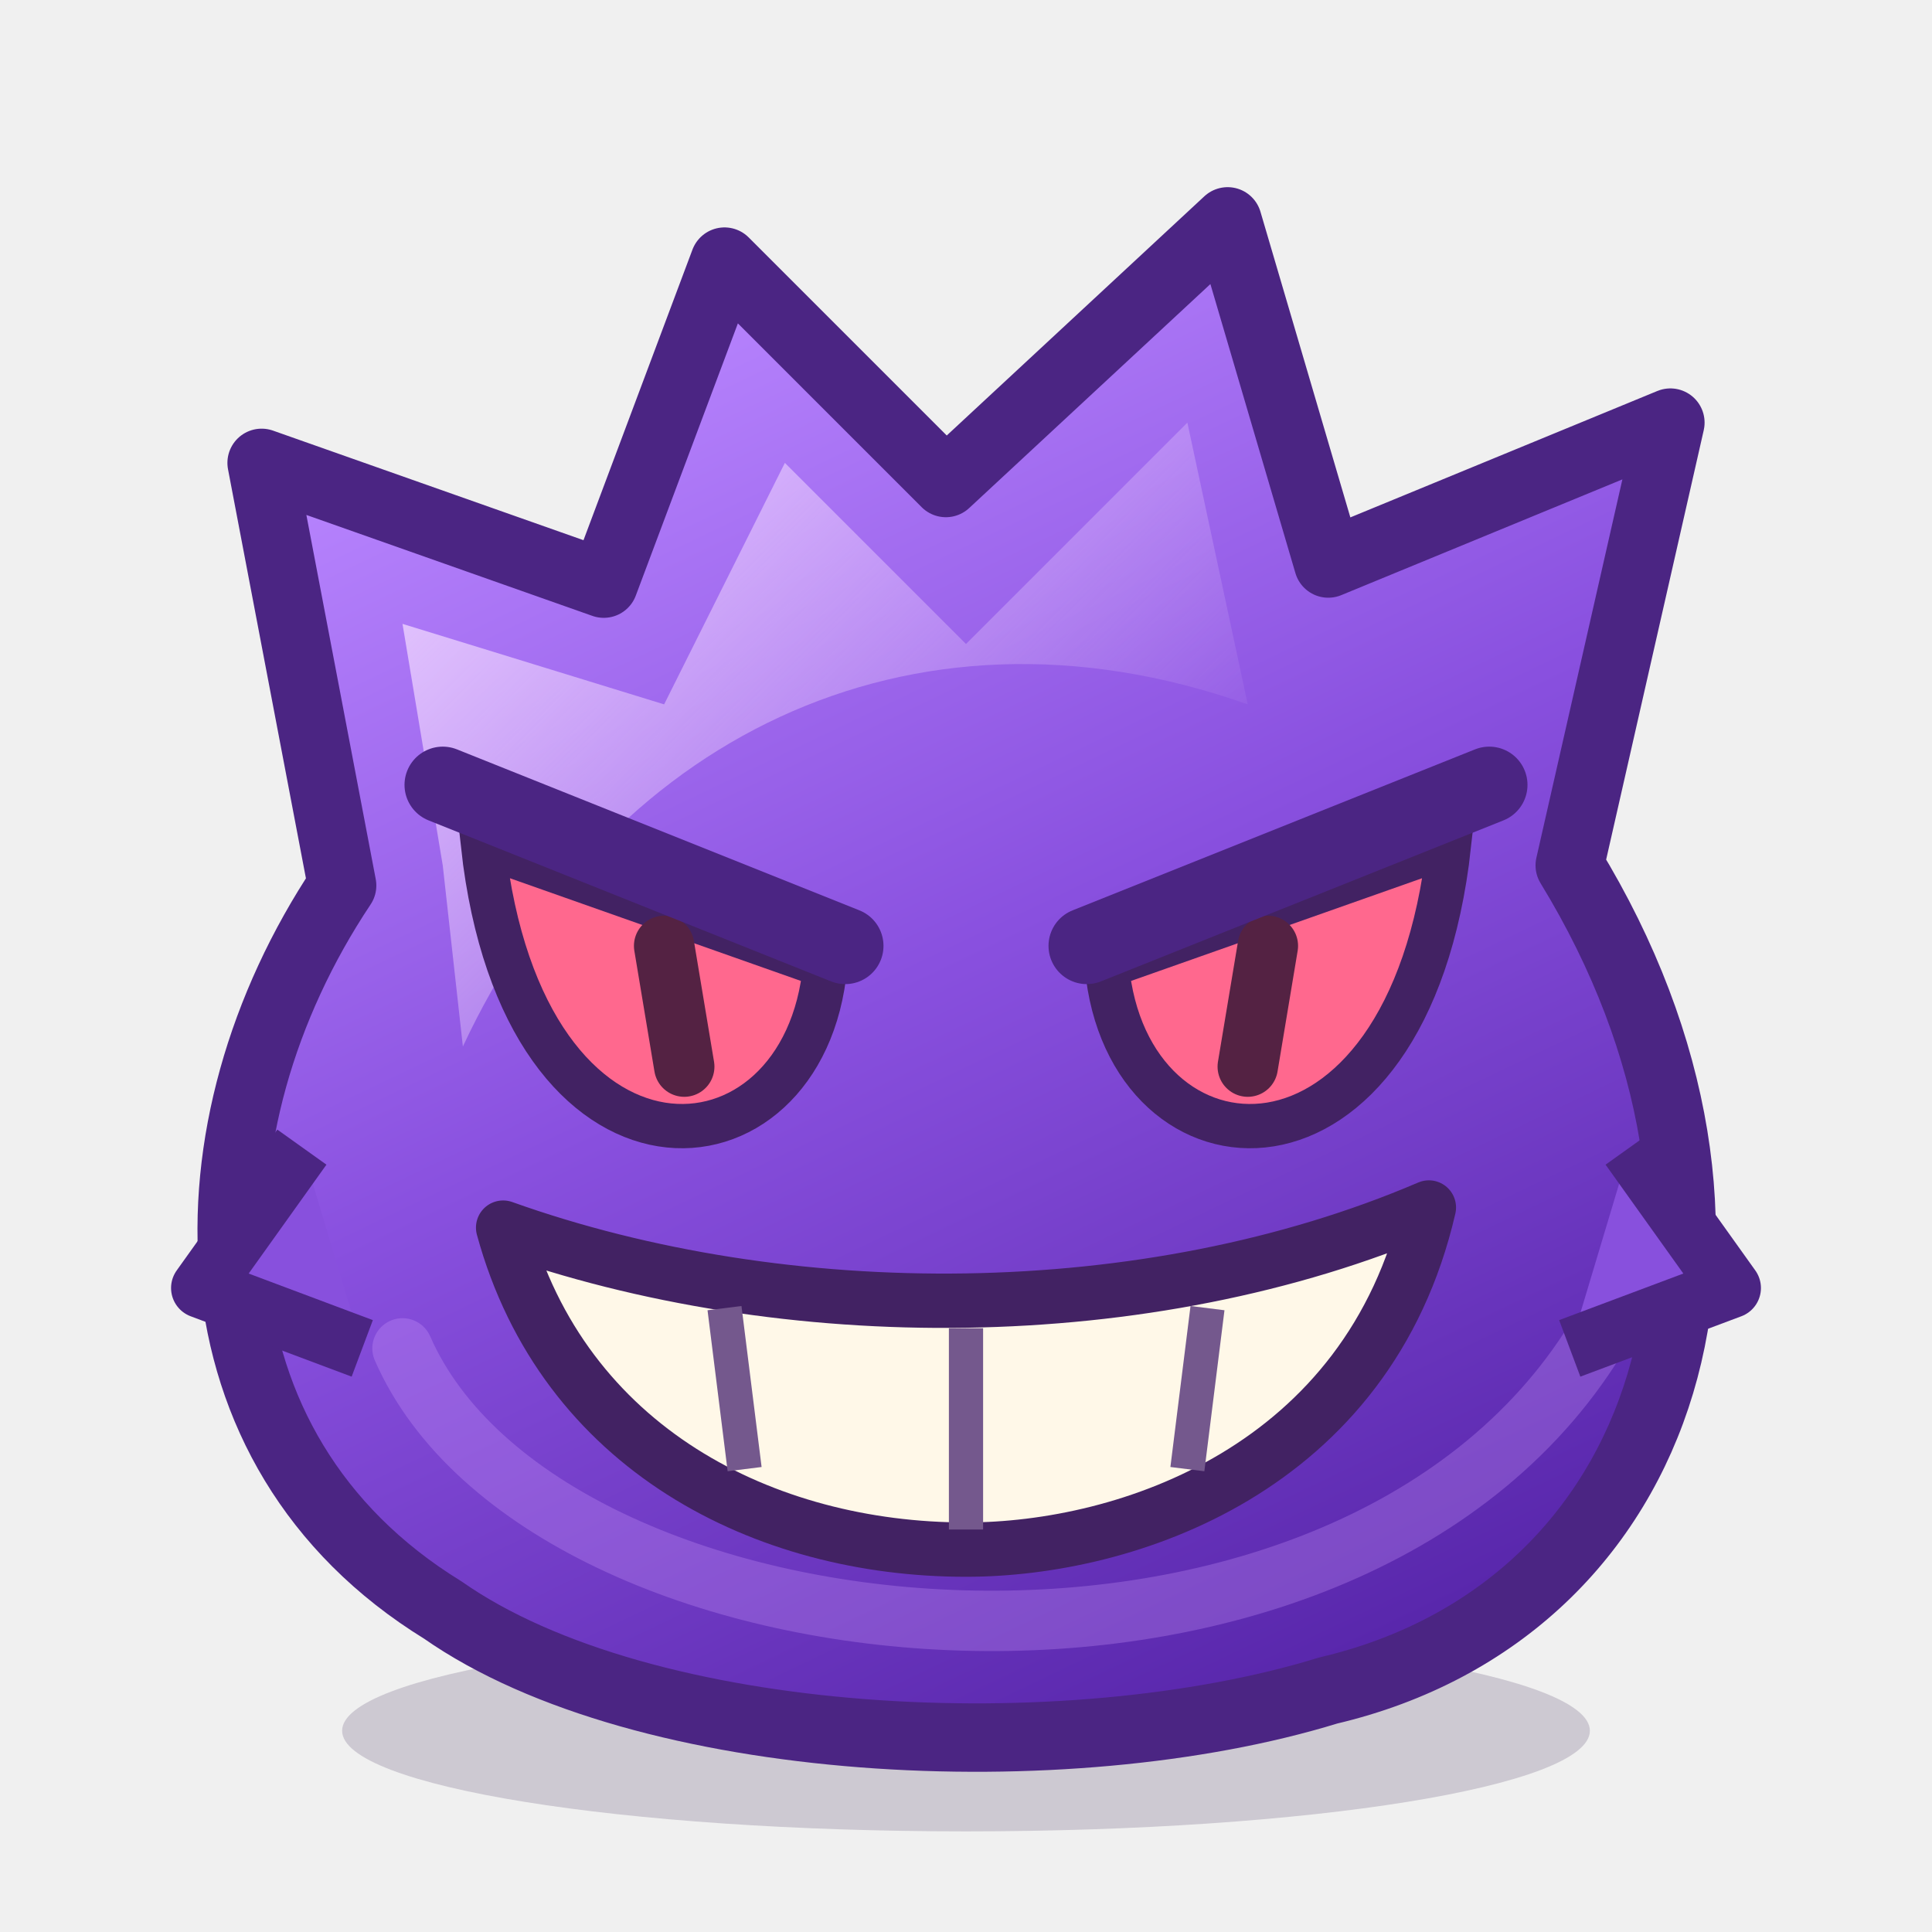
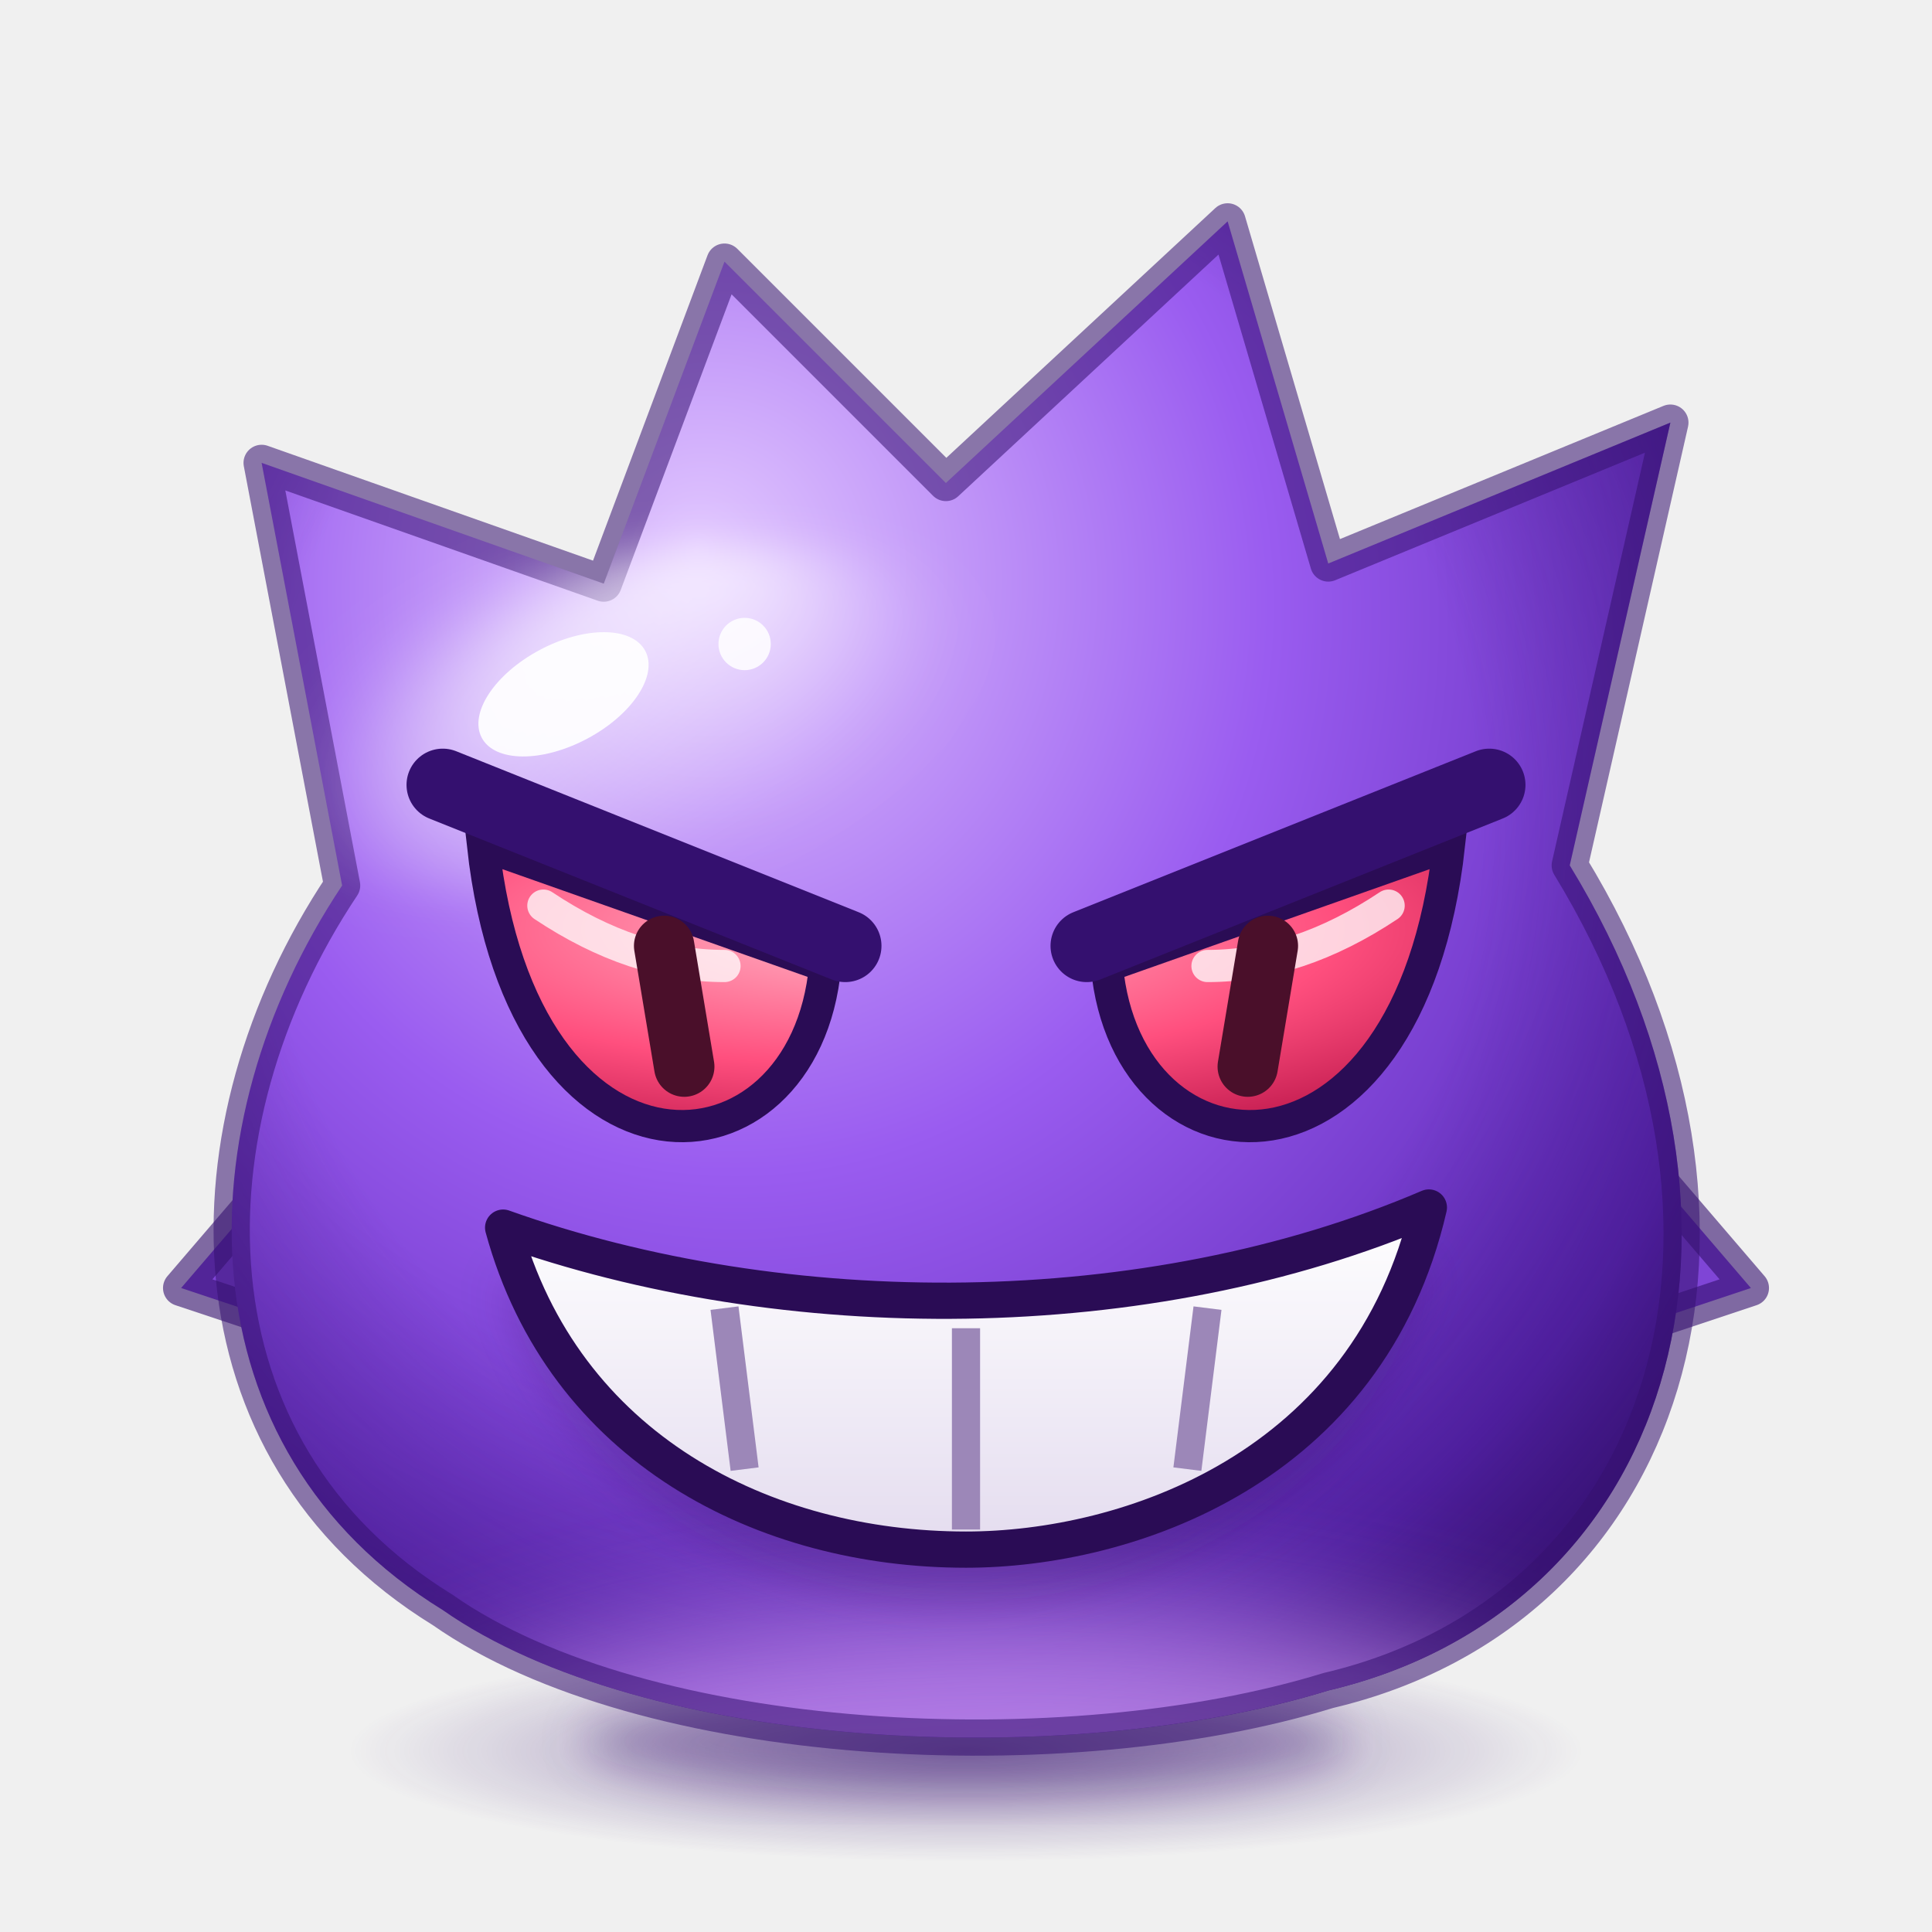
<svg xmlns="http://www.w3.org/2000/svg" viewBox="0 0 96 96" fill="none">
  <defs>
-     <linearGradient id="body" x1="30" y1="15" x2="63" y2="84" gradientUnits="userSpaceOnUse">
-       <stop stop-color="#B986FF" />
-       <stop offset=".48" stop-color="#8950DF" />
-       <stop offset="1" stop-color="#5927AC" />
+     <filter id="blur1" x="-30%" y="-30%" width="160%" height="160%">
+       <feGaussianBlur stdDeviation="1.1" />
+     </filter>
+     <filter id="blur2" x="-30%" y="-30%" width="160%" height="160%">
+       <feGaussianBlur stdDeviation="2.4" />
+     </filter>
+     <filter id="blur3" x="-40%" y="-40%" width="180%" height="180%">
+       <feGaussianBlur stdDeviation="3.4" />
+     </filter>
+     <radialGradient id="body" cx="0.38" cy="0.3" r=".82" fx="0.32" fy="0.22">
+       <stop offset="0" stop-color="#E2C8FF" />
+       <stop offset=".45" stop-color="#9A5CF0" />
+       <stop offset=".86" stop-color="#5B26B4" />
+       <stop offset="1" stop-color="#34106F" />
+     </radialGradient>
+     <radialGradient id="ao" cx=".44" cy=".4" r=".68">
+       <stop offset=".62" stop-color="#34106F" stop-opacity="0" />
+       <stop offset="1" stop-color="#34106F" stop-opacity=".55" />
+     </radialGradient>
+     <linearGradient id="spec" x1="0" y1="0" x2="0" y2="1">
+       <stop offset="0" stop-color="#fff" stop-opacity=".95" />
+       <stop offset="1" stop-color="#fff" stop-opacity=".05" />
    </linearGradient>
-     <linearGradient id="shine" x1="22" y1="18" x2="53" y2="49" gradientUnits="userSpaceOnUse">
-       <stop stop-color="#F5DFFF" stop-opacity=".9" />
-       <stop offset="1" stop-color="#E7C6FF" stop-opacity="0" />
+     <radialGradient id="shadow" cx=".5" cy=".5" r=".5">
+       <stop offset="0" stop-color="#34106F" stop-opacity=".5" />
+       <stop offset="1" stop-color="#34106F" stop-opacity="0" />
+     </radialGradient>
+     <clipPath id="clip">
+       <path d="M17 44 13 23 30 29 36 13 47 24 61 11 66 28 83 21 78 43C89 61 83 80 66 84 53 88 32 87 22 80 9 72 9 56 17 44Z" />
+     </clipPath>
+     <radialGradient id="sclera" cx=".42" cy=".32" r=".75">
+       <stop offset="0" stop-color="#fff" />
+       <stop offset="1" stop-color="#dfe4f0" />
+     </radialGradient>
+     <radialGradient id="redeye" cx=".4" cy=".3" r=".8">
+       <stop offset="0" stop-color="#FFB3C4" />
+       <stop offset=".6" stop-color="#FF4F7E" />
+       <stop offset="1" stop-color="#C21B4F" />
+     </radialGradient>
+     <linearGradient id="teeth" x1="0" y1="0" x2="0" y2="1">
+       <stop offset="0" stop-color="#fff" />
+       <stop offset="1" stop-color="#E4DCEF" />
    </linearGradient>
  </defs>
-   <ellipse cx="48" cy="86" rx="31" ry="5" fill="#2C1747" opacity=".18" />
-   <g id="body-group">
-     <path d="M17 44 13 23 30 29 36 13 47 24 61 11 66 28 83 21 78 43C89 61 83 80 66 84 53 88 32 87 22 80 9 72 9 56 17 44Z" fill="url(#body)" stroke="#4B2583" stroke-width="3.4" stroke-linejoin="round" />
-     <path d="M22 43 20 31 33 35 39 23 48 32 59 21 62 35C45 29 30 37 23 52Z" fill="url(#shine)" />
-     <path d="M20 67C27 83 66 87 79 67" stroke="#CF9FFF" stroke-opacity=".28" stroke-width="3" stroke-linecap="round" />
-     <path d="m15 57-5 7 8 3m63-10 5 7-8 3" fill="#8850DD" stroke="#4B2583" stroke-width="3" stroke-linejoin="round" />
+   <ellipse cx="48" cy="87" rx="31" ry="5.5" fill="url(#shadow)" />
+   <ellipse cx="48" cy="86.5" rx="19" ry="2.6" fill="#34106F" opacity=".32" filter="url(#blur1)" />
+   <path d="m15 57-6 7 9 3m63-10 6 7-9 3" fill="#7F45D6" stroke="#34106F" stroke-width="1.8" stroke-linejoin="round" stroke-opacity=".6" />
+   <path d="M17 44 13 23 30 29 36 13 47 24 61 11 66 28 83 21 78 43C89 61 83 80 66 84 53 88 32 87 22 80 9 72 9 56 17 44Z" fill="url(#body)" />
+   <path d="M17 44 13 23 30 29 36 13 47 24 61 11 66 28 83 21 78 43C89 61 83 80 66 84 53 88 32 87 22 80 9 72 9 56 17 44Z" fill="url(#ao)" />
+   <g clip-path="url(#clip)">
+     <ellipse cx="50" cy="92" rx="34" ry="12" fill="#D59CFF" opacity=".75" filter="url(#blur3)" />
  </g>
-   <g id="face">
-     <path d="m24 42 17 6c-1 11-15 12-17-6Zm48 0-17 6c1 11 15 12 17-6Z" fill="#FF688E" stroke="#422263" stroke-width="2.2" />
-     <path d="m33 47 1 6m29-6-1 6" stroke="#542243" stroke-width="3" stroke-linecap="round" />
-     <path d="M25 61c14 5 32 5 46-1-3 13-15 17-23 17-10 0-20-5-23-16Z" fill="#FFF8E8" stroke="#422263" stroke-width="2.7" stroke-linejoin="round" />
-     <path d="m36 65 1 8m11-7v10m12-11-1 8" stroke="#74588D" stroke-width="1.7" />
-     <path d="m22 39 20 8m32-8-20 8" stroke="#4B2583" stroke-width="3.8" stroke-linecap="round" />
+   <path d="M17 44 13 23 30 29 36 13 47 24 61 11 66 28 83 21 78 43C89 61 83 80 66 84 53 88 32 87 22 80 9 72 9 56 17 44Z" stroke="#34106F" stroke-width="1.8" stroke-linejoin="round" opacity=".55" />
+   <g clip-path="url(#clip)">
+     <ellipse cx="31" cy="36" rx="13" ry="7.5" transform="rotate(-28 31 36)" fill="url(#spec)" opacity=".82" filter="url(#blur2)" />
  </g>
+   <ellipse cx="28" cy="34.5" rx="4.6" ry="2.5" transform="rotate(-28 28 34.5)" fill="#fff" opacity=".92" />
+   <circle cx="37" cy="32" r="1.3" fill="#fff" opacity=".85" />
+   <path d="m24 42 17 6c-1 11-15 12-17-6Zm48 0-17 6c1 11 15 12 17-6Z" fill="url(#redeye)" stroke="#2A0C55" stroke-width="1.6" />
+   <path d="M27 45c3 2 6 3 9 3" stroke="#fff" stroke-width="1.6" stroke-linecap="round" opacity=".75" />
+   <path d="M60 48c3 0 6-1 9-3" stroke="#fff" stroke-width="1.6" stroke-linecap="round" opacity=".75" />
+   <path d="m33 47 1 6m29-6-1 6" stroke="#4A0F2A" stroke-width="3" stroke-linecap="round" />
+   <path d="M25 62c14 5 32 5 46-1-3 13-15 17-23 17-10 0-20-5-23-16Z" fill="#2A0C55" opacity=".25" transform="translate(0 1.5)" filter="url(#blur1)" />
+   <path d="M25 61c14 5 32 5 46-1-3 13-15 17-23 17-10 0-20-5-23-16Z" fill="url(#teeth)" stroke="#2A0C55" stroke-width="1.8" stroke-linejoin="round" />
+   <path d="m36 65 1 8m11-7v10m12-11-1 8" stroke="#9C87B8" stroke-width="1.4" />
+   <path d="m22 39 20 8m32-8-20 8" stroke="#34106F" stroke-width="3.6" stroke-linecap="round" />
</svg>
